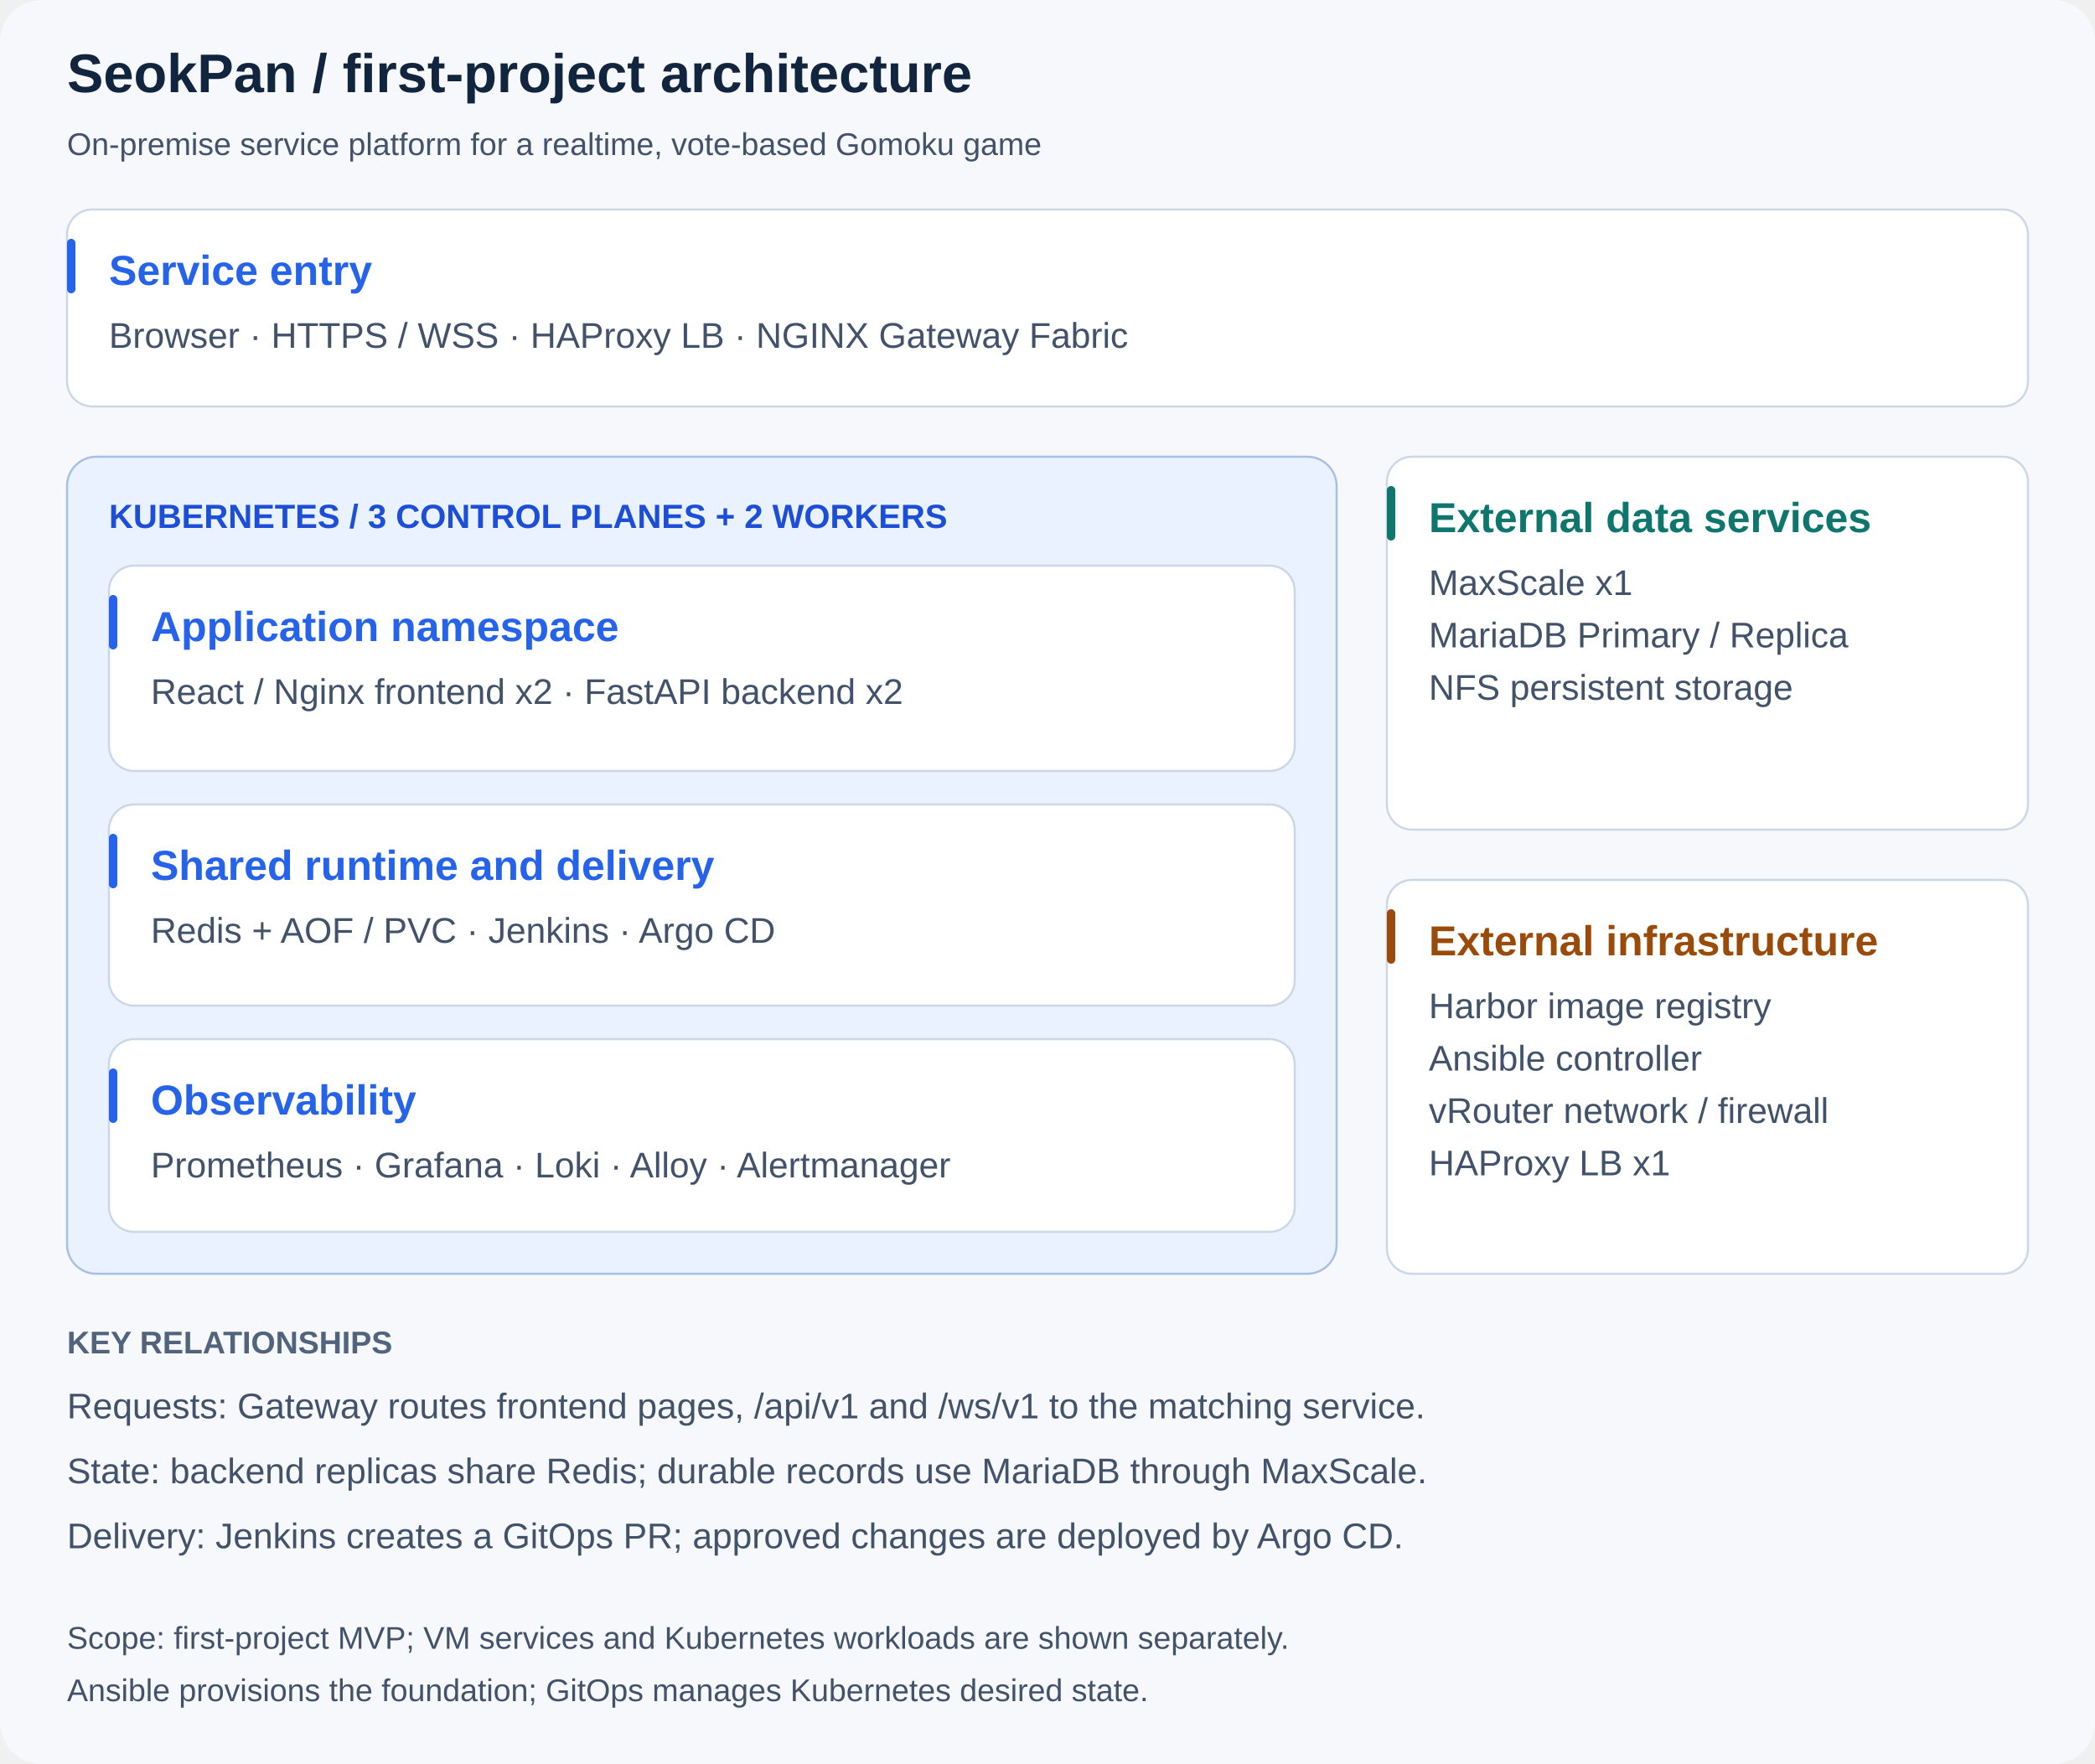
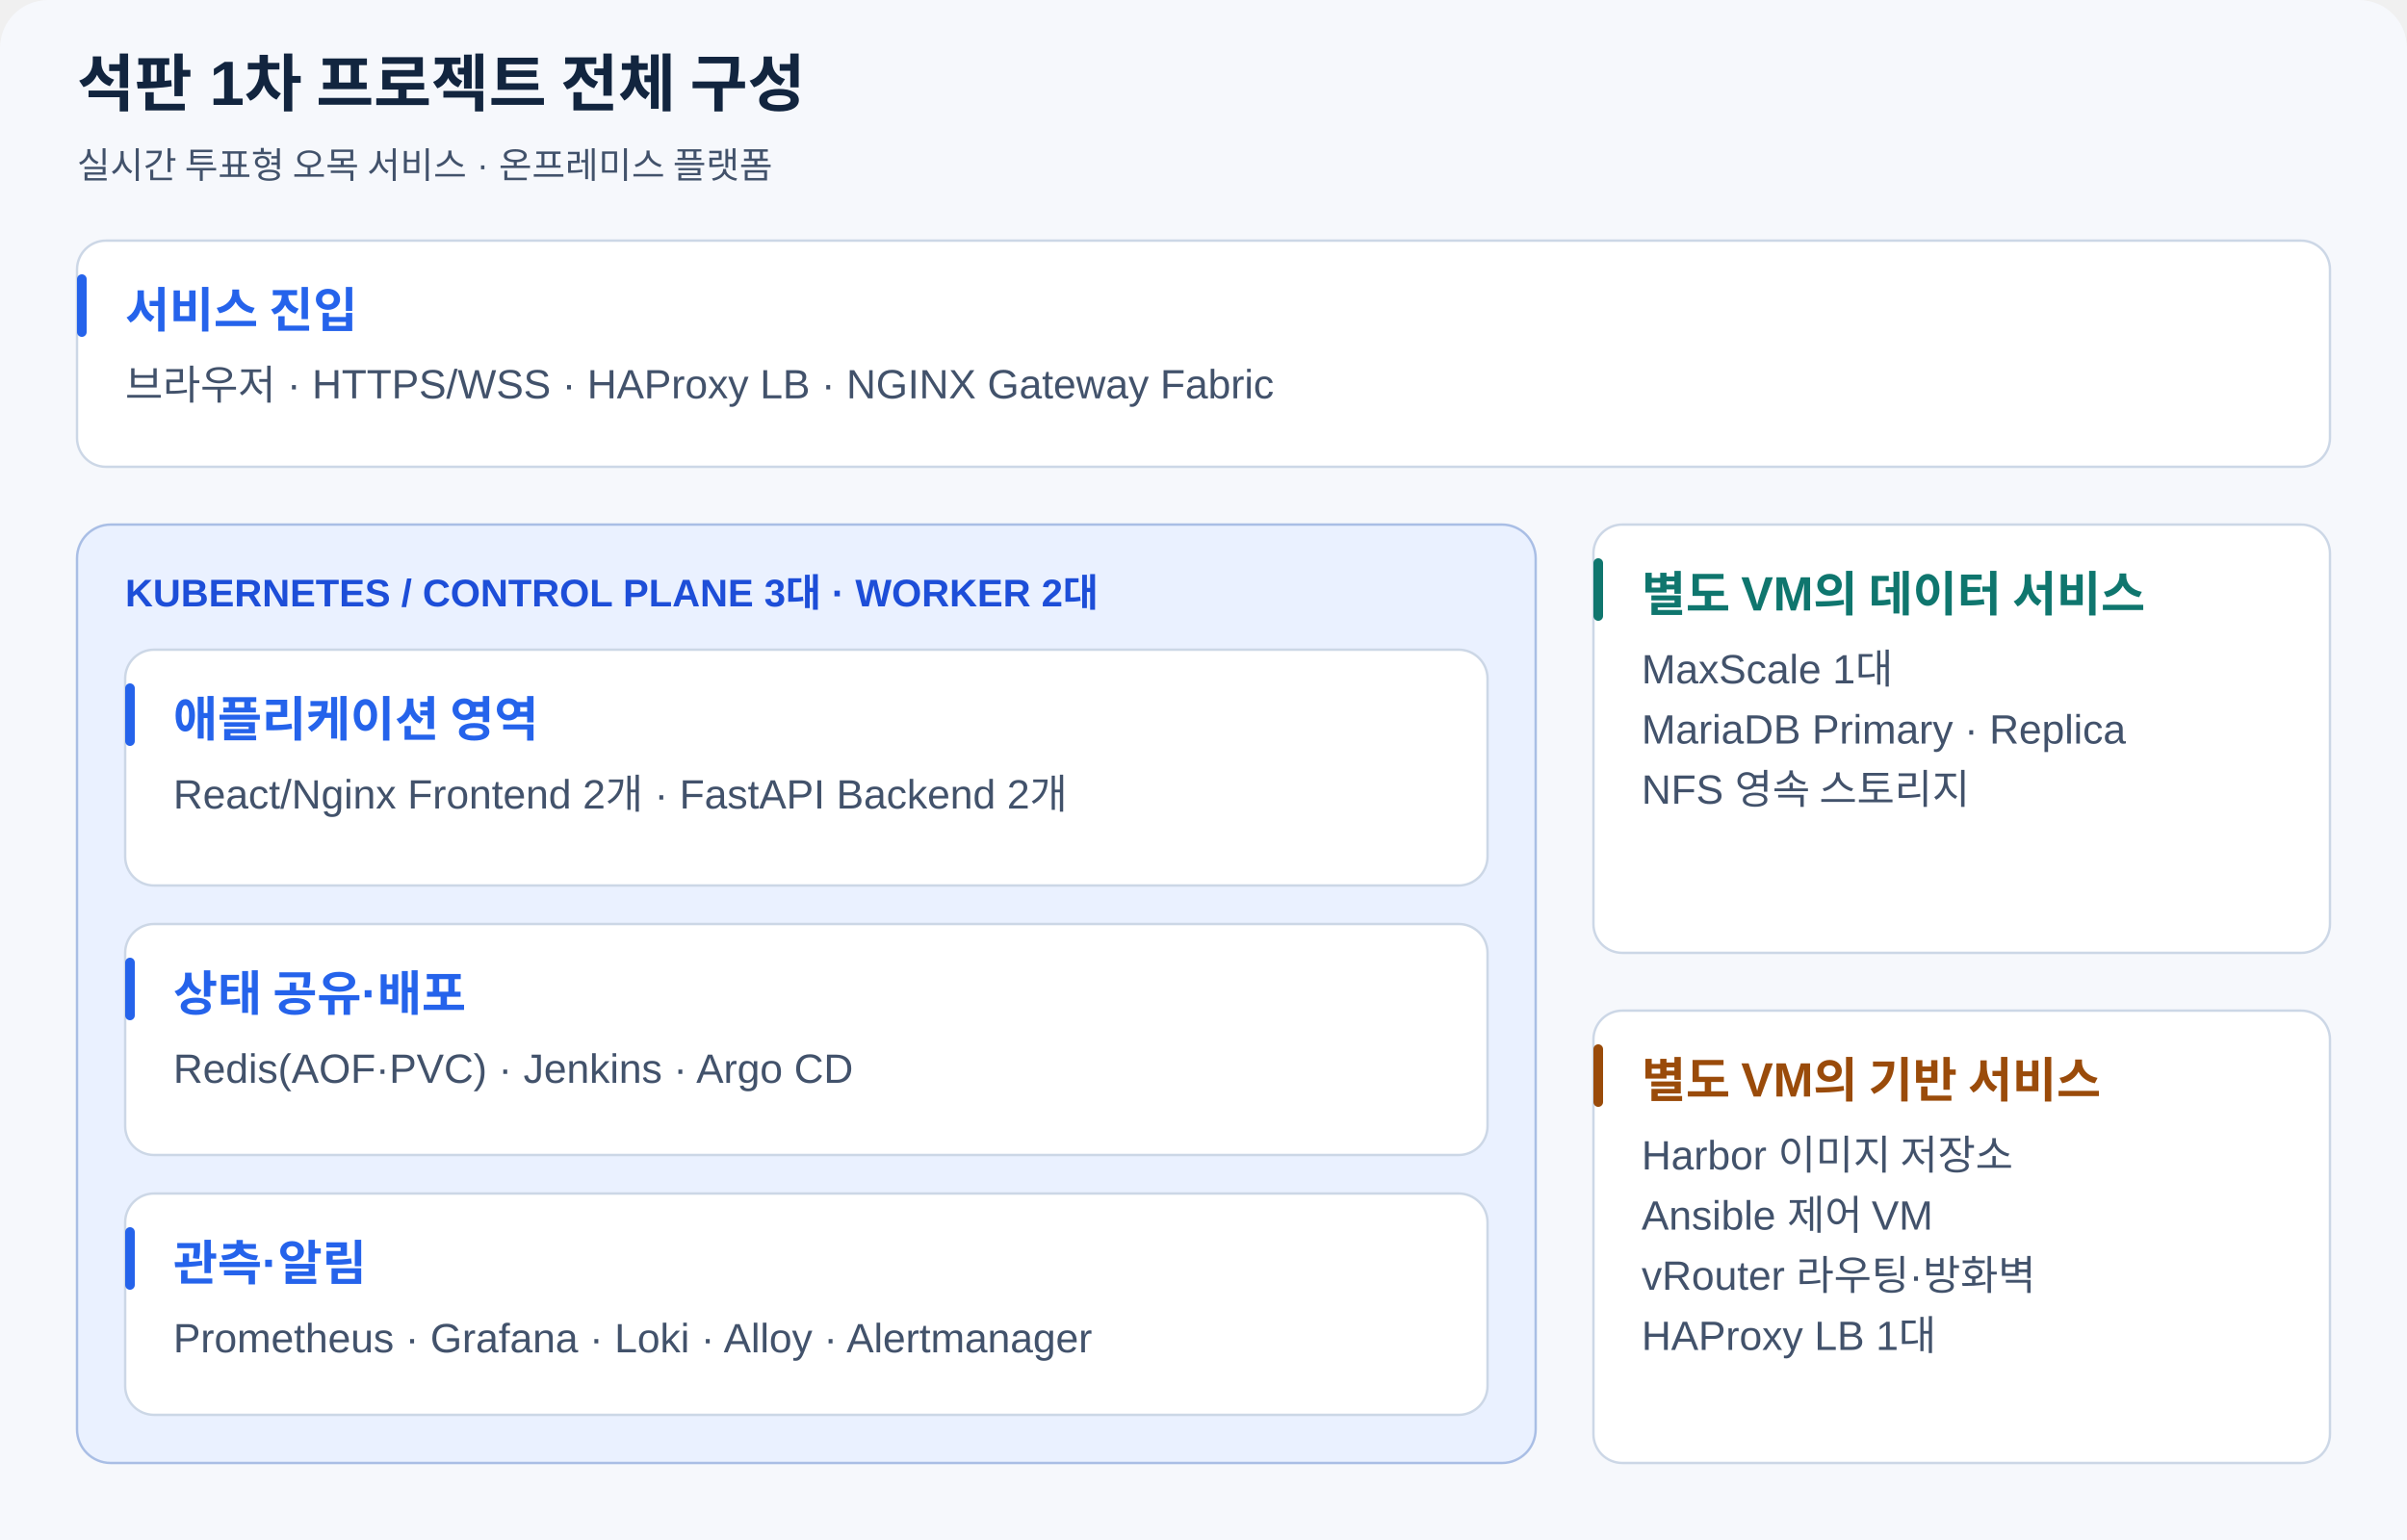
- <svg xmlns="http://www.w3.org/2000/svg" width="1000" height="842" viewBox="0 0 1000 842" role="img" aria-labelledby="title desc">
+ <svg xmlns="http://www.w3.org/2000/svg" width="1000" height="640" viewBox="0 0 1000 640" role="img" aria-labelledby="title desc">
  <rect width="1000" height="842" rx="20" fill="#f6f8fc" />
-   <text x="32" y="44" font-family="Arial,Helvetica,sans-serif" font-size="26" font-weight="700" fill="#12253f">SeokPan / first-project architecture</text>
-   <text x="32" y="74" font-family="Arial,Helvetica,sans-serif" font-size="15" font-weight="400" fill="#42526b">On-premise service platform for a realtime, vote-based Gomoku game</text>
+   <text x="32" y="44" font-family="Arial,Helvetica,sans-serif" font-size="26" font-weight="700" fill="#12253f">석판 1차 프로젝트 전체 구성</text>
+   <text x="32" y="74" font-family="Arial,Helvetica,sans-serif" font-size="15" font-weight="400" fill="#42526b">실시간 투표형 오목 서비스 · 온프레미스 플랫폼</text>
  <rect x="32" y="100" width="936" height="94" rx="12" fill="#fff" stroke="#ccd7e6" />
  <rect x="32" y="114" width="4" height="26" rx="2" fill="#2563eb" />
-   <text x="52" y="136" font-family="Arial,Helvetica,sans-serif" font-size="20" font-weight="700" fill="#2563eb">Service entry</text>
-   <text x="52" y="166" font-family="Arial,Helvetica,sans-serif" font-size="17" font-weight="400" fill="#42526b">Browser · HTTPS / WSS · HAProxy LB · NGINX Gateway Fabric</text>
+   <text x="52" y="136" font-family="Arial,Helvetica,sans-serif" font-size="20" font-weight="700" fill="#2563eb">서비스 진입</text>
+   <text x="52" y="166" font-family="Arial,Helvetica,sans-serif" font-size="17" font-weight="400" fill="#42526b">브라우저 · HTTPS/WSS · HAProxy LB · NGINX Gateway Fabric</text>
  <rect x="32" y="218" width="606" height="390" rx="14" fill="#eaf1ff" stroke="#a9bee5" />
-   <text x="52" y="252" font-family="Arial,Helvetica,sans-serif" font-size="16" font-weight="700" fill="#1d4ed8">KUBERNETES / 3 CONTROL PLANES + 2 WORKERS</text>
+   <text x="52" y="252" font-family="Arial,Helvetica,sans-serif" font-size="16" font-weight="700" fill="#1d4ed8">KUBERNETES / CONTROL PLANE 3대 · WORKER 2대</text>
  <rect x="52" y="270" width="566" height="98" rx="12" fill="#fff" stroke="#ccd7e6" />
  <rect x="52" y="284" width="4" height="26" rx="2" fill="#2563eb" />
-   <text x="72" y="306" font-family="Arial,Helvetica,sans-serif" font-size="20" font-weight="700" fill="#2563eb">Application namespace</text>
-   <text x="72" y="336" font-family="Arial,Helvetica,sans-serif" font-size="17" font-weight="400" fill="#42526b">React / Nginx frontend x2 · FastAPI backend x2</text>
+   <text x="72" y="306" font-family="Arial,Helvetica,sans-serif" font-size="20" font-weight="700" fill="#2563eb">애플리케이션 영역</text>
+   <text x="72" y="336" font-family="Arial,Helvetica,sans-serif" font-size="17" font-weight="400" fill="#42526b">React/Nginx Frontend 2개 · FastAPI Backend 2개</text>
  <rect x="52" y="384" width="566" height="96" rx="12" fill="#fff" stroke="#ccd7e6" />
  <rect x="52" y="398" width="4" height="26" rx="2" fill="#2563eb" />
-   <text x="72" y="420" font-family="Arial,Helvetica,sans-serif" font-size="20" font-weight="700" fill="#2563eb">Shared runtime and delivery</text>
-   <text x="72" y="450" font-family="Arial,Helvetica,sans-serif" font-size="17" font-weight="400" fill="#42526b">Redis + AOF / PVC · Jenkins · Argo CD</text>
+   <text x="72" y="420" font-family="Arial,Helvetica,sans-serif" font-size="20" font-weight="700" fill="#2563eb">상태 공유·배포</text>
+   <text x="72" y="450" font-family="Arial,Helvetica,sans-serif" font-size="17" font-weight="400" fill="#42526b">Redis(AOF·PVC) · Jenkins · Argo CD</text>
  <rect x="52" y="496" width="566" height="92" rx="12" fill="#fff" stroke="#ccd7e6" />
  <rect x="52" y="510" width="4" height="26" rx="2" fill="#2563eb" />
-   <text x="72" y="532" font-family="Arial,Helvetica,sans-serif" font-size="20" font-weight="700" fill="#2563eb">Observability</text>
+   <text x="72" y="532" font-family="Arial,Helvetica,sans-serif" font-size="20" font-weight="700" fill="#2563eb">관측·알림</text>
  <text x="72" y="562" font-family="Arial,Helvetica,sans-serif" font-size="17" font-weight="400" fill="#42526b">Prometheus · Grafana · Loki · Alloy · Alertmanager</text>
  <rect x="662" y="218" width="306" height="178" rx="12" fill="#fff" stroke="#ccd7e6" />
  <rect x="662" y="232" width="4" height="26" rx="2" fill="#0f766e" />
-   <text x="682" y="254" font-family="Arial,Helvetica,sans-serif" font-size="20" font-weight="700" fill="#0f766e">External data services</text>
-   <text x="682" y="284" font-family="Arial,Helvetica,sans-serif" font-size="17" font-weight="400" fill="#42526b">MaxScale x1</text>
-   <text x="682" y="309" font-family="Arial,Helvetica,sans-serif" font-size="17" font-weight="400" fill="#42526b">MariaDB Primary / Replica</text>
-   <text x="682" y="334" font-family="Arial,Helvetica,sans-serif" font-size="17" font-weight="400" fill="#42526b">NFS persistent storage</text>
+   <text x="682" y="254" font-family="Arial,Helvetica,sans-serif" font-size="20" font-weight="700" fill="#0f766e">별도 VM의 데이터 서비스</text>
+   <text x="682" y="284" font-family="Arial,Helvetica,sans-serif" font-size="17" font-weight="400" fill="#42526b">MaxScale 1대</text>
+   <text x="682" y="309" font-family="Arial,Helvetica,sans-serif" font-size="17" font-weight="400" fill="#42526b">MariaDB Primary · Replica</text>
+   <text x="682" y="334" font-family="Arial,Helvetica,sans-serif" font-size="17" font-weight="400" fill="#42526b">NFS 영속 스토리지</text>
  <rect x="662" y="420" width="306" height="188" rx="12" fill="#fff" stroke="#ccd7e6" />
  <rect x="662" y="434" width="4" height="26" rx="2" fill="#9a4b0a" />
-   <text x="682" y="456" font-family="Arial,Helvetica,sans-serif" font-size="20" font-weight="700" fill="#9a4b0a">External infrastructure</text>
-   <text x="682" y="486" font-family="Arial,Helvetica,sans-serif" font-size="17" font-weight="400" fill="#42526b">Harbor image registry</text>
-   <text x="682" y="511" font-family="Arial,Helvetica,sans-serif" font-size="17" font-weight="400" fill="#42526b">Ansible controller</text>
-   <text x="682" y="536" font-family="Arial,Helvetica,sans-serif" font-size="17" font-weight="400" fill="#42526b">vRouter network / firewall</text>
-   <text x="682" y="561" font-family="Arial,Helvetica,sans-serif" font-size="17" font-weight="400" fill="#42526b">HAProxy LB x1</text>
-   <text x="32" y="646" font-family="Arial,Helvetica,sans-serif" font-size="15" font-weight="700" fill="#52647d">KEY RELATIONSHIPS</text>
-   <text x="32" y="677" font-family="Arial,Helvetica,sans-serif" font-size="17" font-weight="400" fill="#42526b">Requests: Gateway routes frontend pages, /api/v1 and /ws/v1 to the matching service.</text>
-   <text x="32" y="708" font-family="Arial,Helvetica,sans-serif" font-size="17" font-weight="400" fill="#42526b">State: backend replicas share Redis; durable records use MariaDB through MaxScale.</text>
-   <text x="32" y="739" font-family="Arial,Helvetica,sans-serif" font-size="17" font-weight="400" fill="#42526b">Delivery: Jenkins creates a GitOps PR; approved changes are deployed by Argo CD.</text>
-   <text x="32" y="787" font-family="Arial,Helvetica,sans-serif" font-size="15" font-weight="400" fill="#42526b">Scope: first-project MVP; VM services and Kubernetes workloads are shown separately.</text>
-   <text x="32" y="812" font-family="Arial,Helvetica,sans-serif" font-size="15" font-weight="400" fill="#42526b">Ansible provisions the foundation; GitOps manages Kubernetes desired state.</text>
+   <text x="682" y="456" font-family="Arial,Helvetica,sans-serif" font-size="20" font-weight="700" fill="#9a4b0a">별도 VM의 기반 서비스</text>
+   <text x="682" y="486" font-family="Arial,Helvetica,sans-serif" font-size="17" font-weight="400" fill="#42526b">Harbor 이미지 저장소</text>
+   <text x="682" y="511" font-family="Arial,Helvetica,sans-serif" font-size="17" font-weight="400" fill="#42526b">Ansible 제어 VM</text>
+   <text x="682" y="536" font-family="Arial,Helvetica,sans-serif" font-size="17" font-weight="400" fill="#42526b">vRouter 라우팅·방화벽</text>
+   <text x="682" y="561" font-family="Arial,Helvetica,sans-serif" font-size="17" font-weight="400" fill="#42526b">HAProxy LB 1대</text>
</svg>
